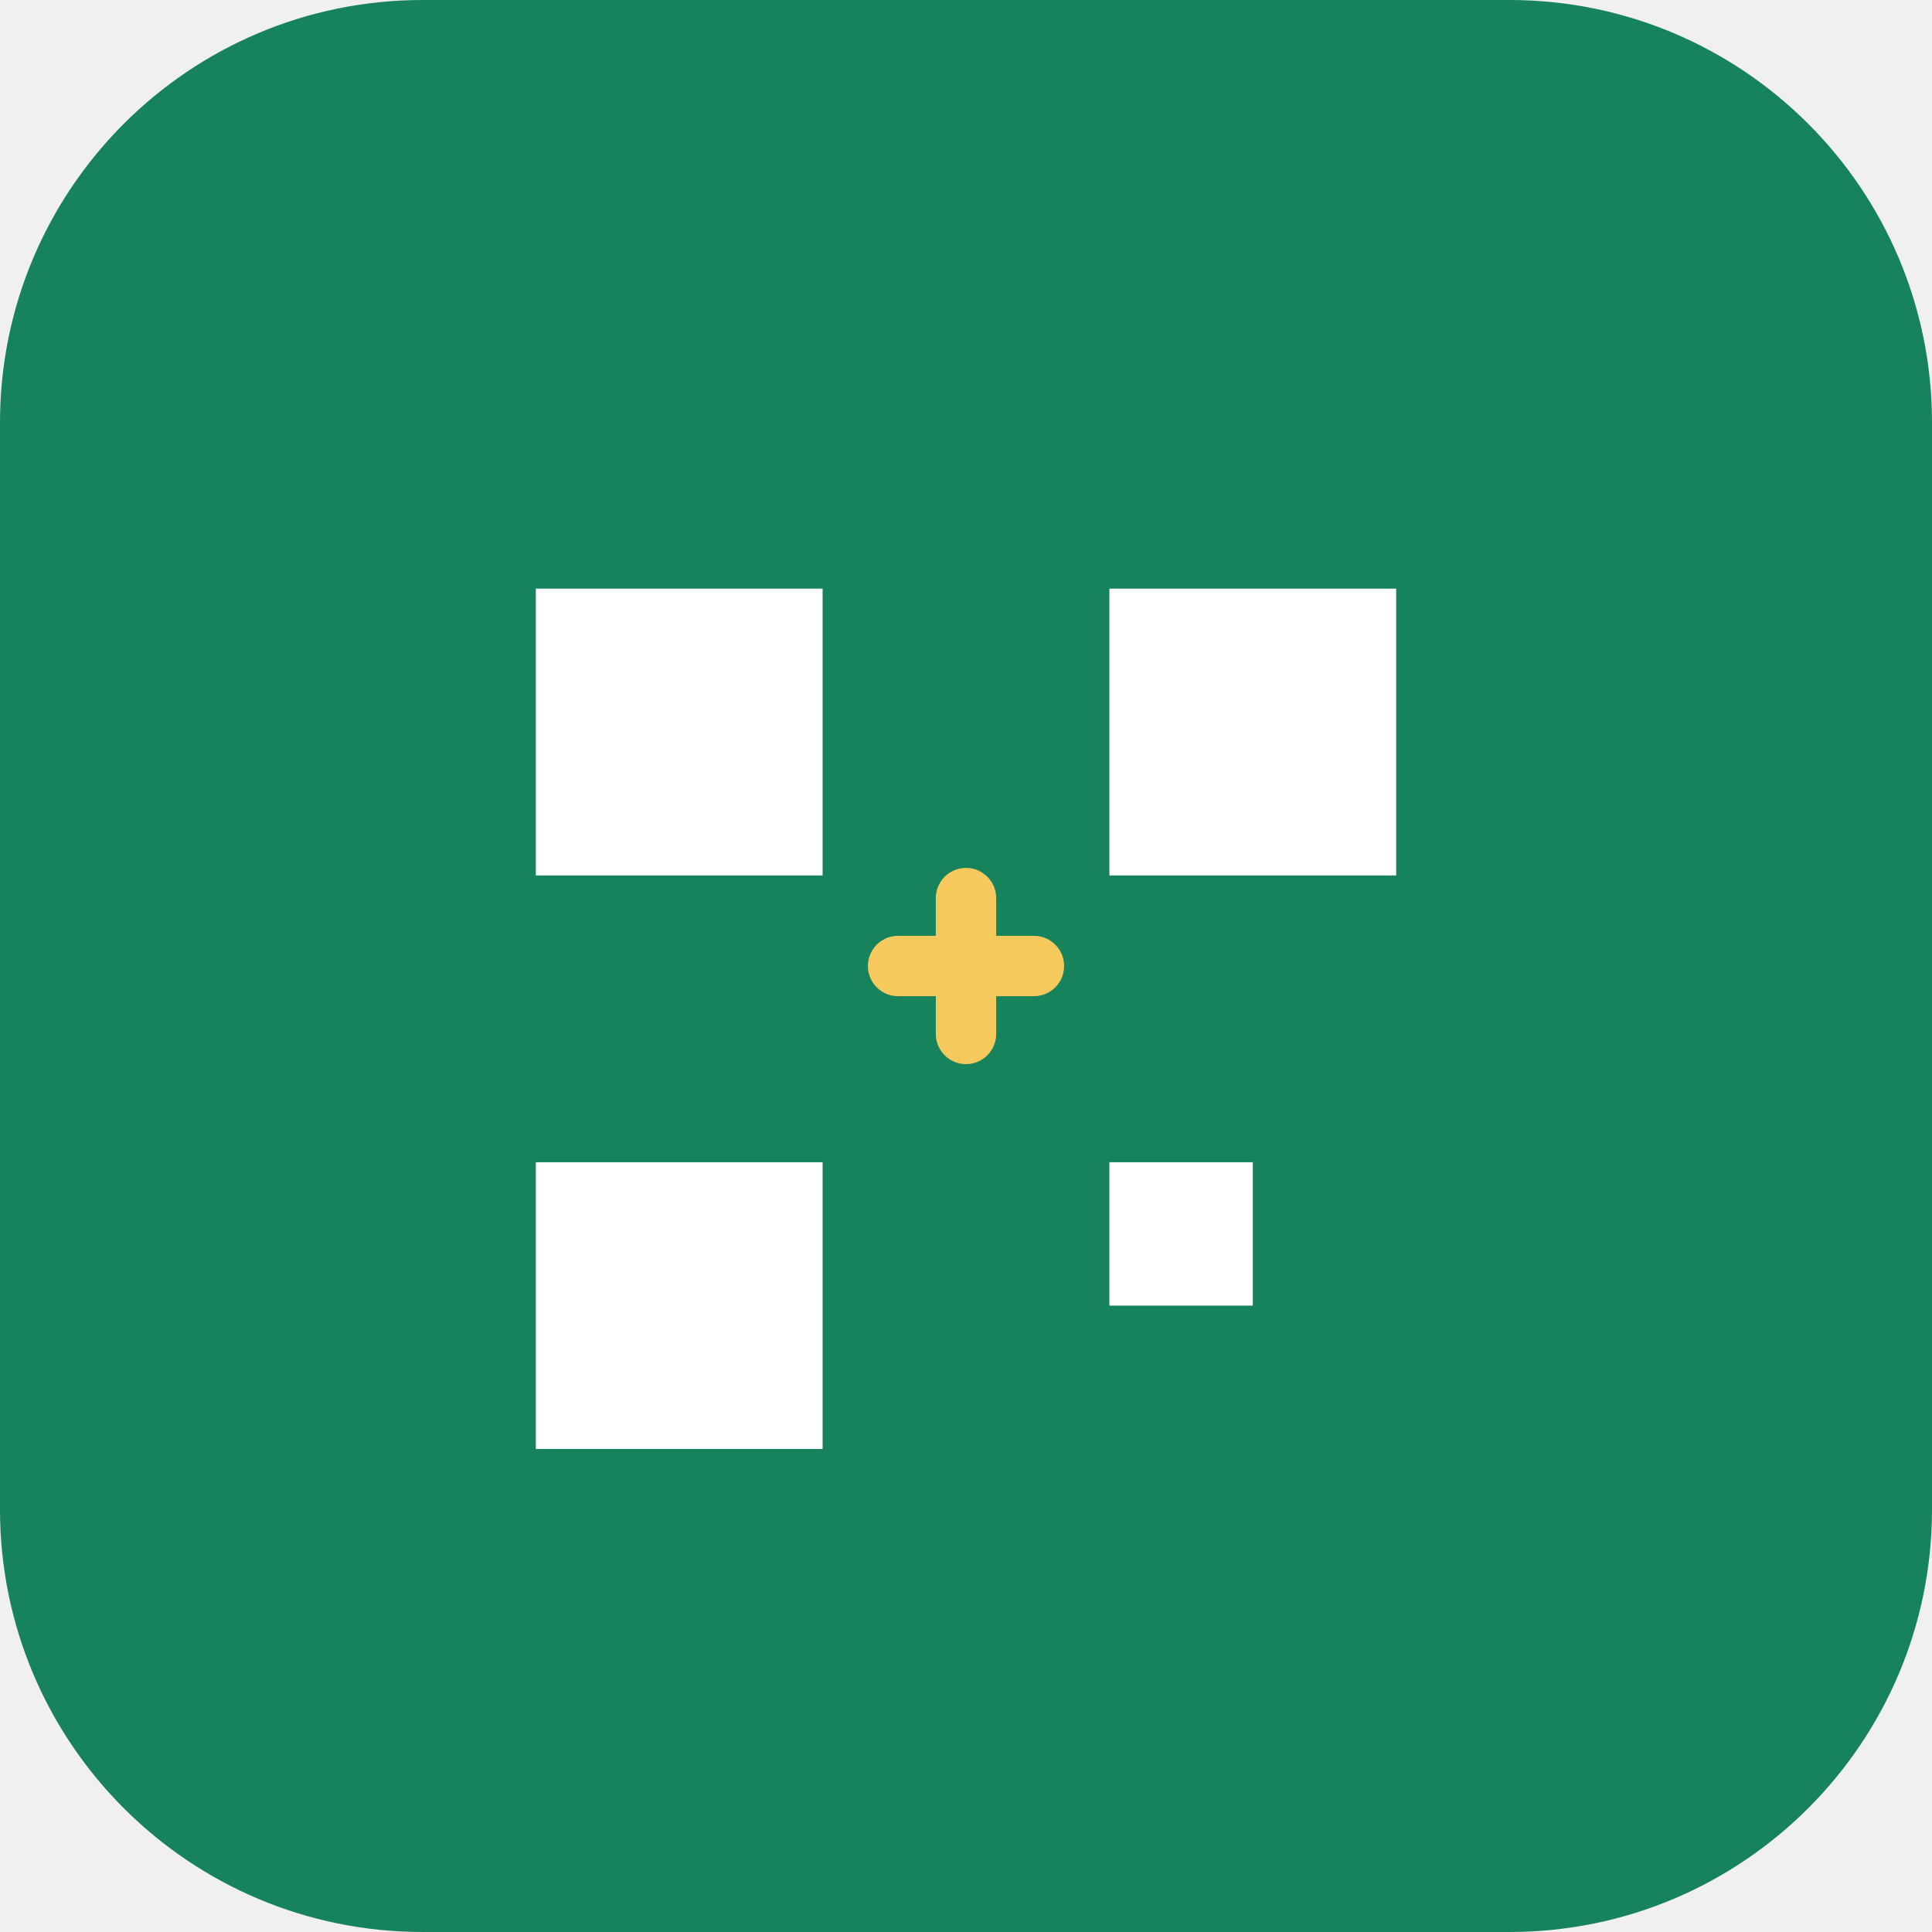
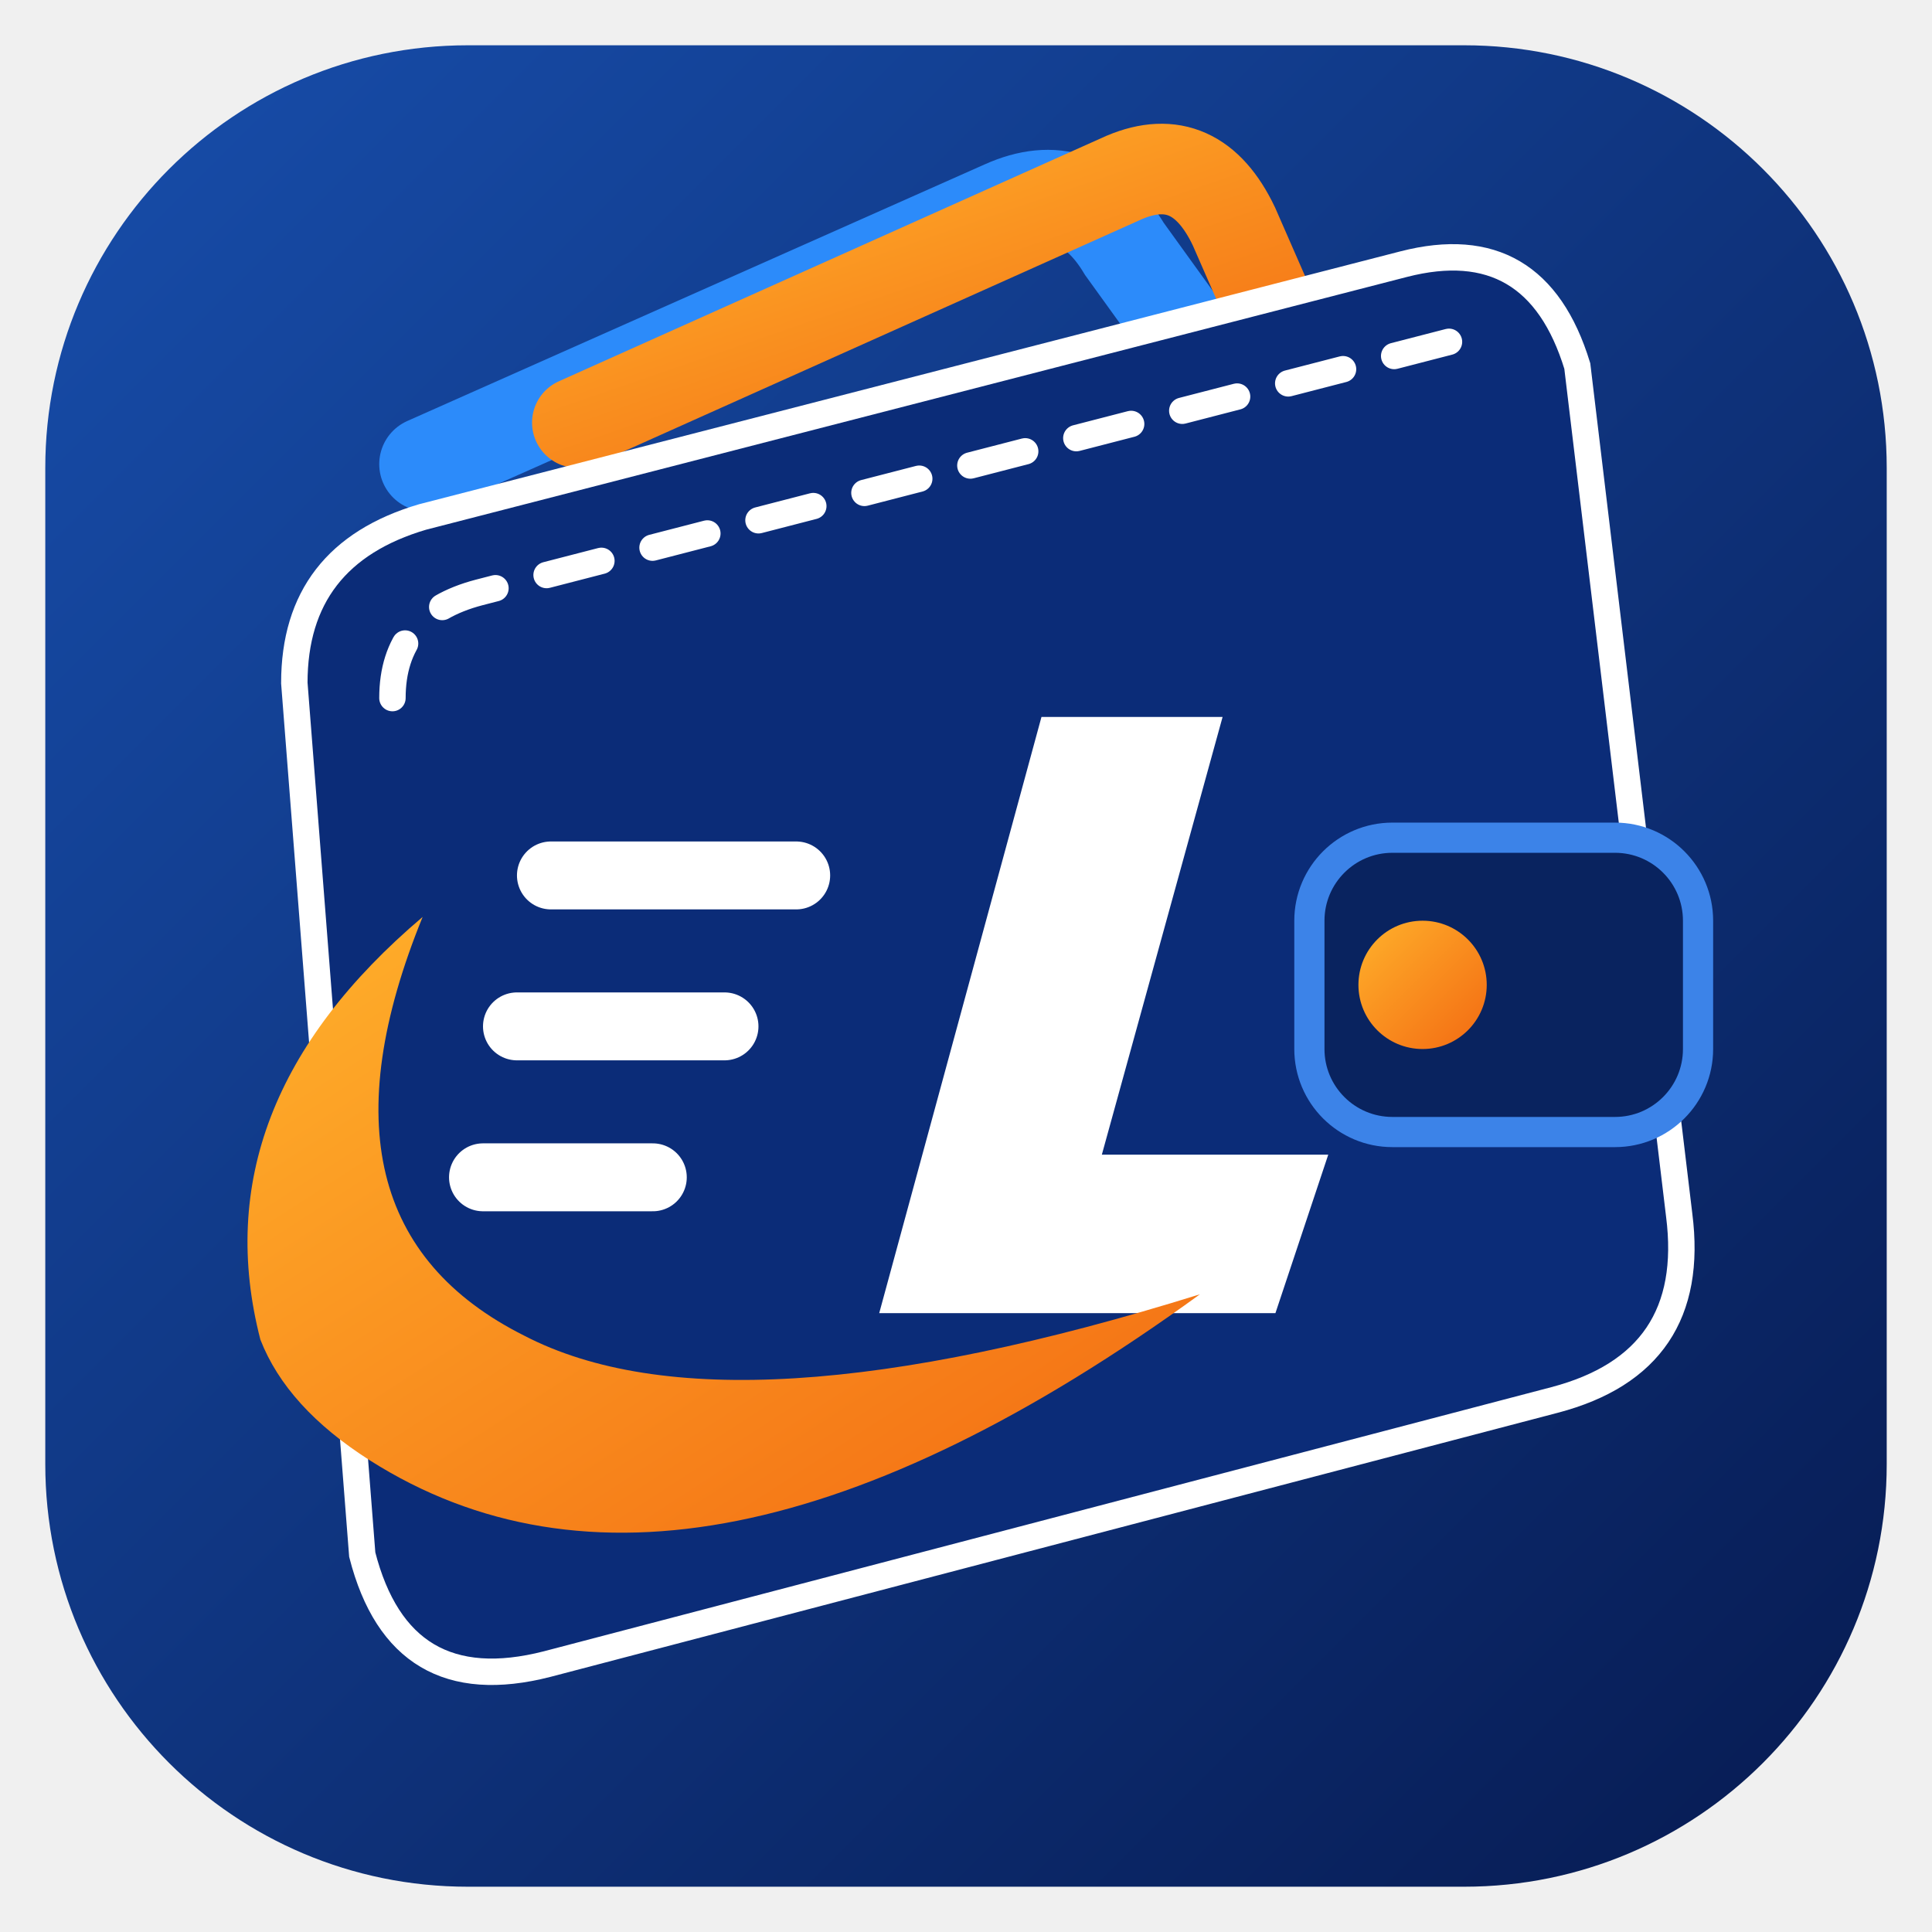
- <svg xmlns="http://www.w3.org/2000/svg" viewBox="0 0 512 512">
-   <rect width="512" height="512" rx="112" fill="#16835d" />
-   <path d="M142 156h76v76h-76zm152 0h76v76h-76zM142 308h76v76h-76zm38-114h38v38h-38zm114 0h38v38h-38zm-114 114h38v38h-38zm114 0h38v38h-38z" fill="#fff" />
-   <path d="M256 238v36m-18-18h36" fill="none" stroke="#f6c95d" stroke-linecap="round" stroke-width="16" />
+ <svg xmlns="http://www.w3.org/2000/svg" width="512" height="512" viewBox="0 0 512 512" role="img" aria-labelledby="title">
+   <defs>
+     <linearGradient id="bg" x1="0" y1="0" x2="1" y2="1">
+       <stop offset="0" stop-color="#174DAA" />
+       <stop offset="1" stop-color="#071B52" />
+     </linearGradient>
+     <linearGradient id="or" x1="0" y1="0" x2="1" y2="1">
+       <stop offset="0" stop-color="#FFB12B" />
+       <stop offset="1" stop-color="#F36A12" />
+     </linearGradient>
+   </defs>
+   <rect x="12" y="12" width="488" height="488" rx="112" fill="url(#bg)" />
+   <path d="M113 123 266 55q20-9 32 11l31 43" fill="none" stroke="#2C8BFA" stroke-width="25" stroke-linecap="round" />
+   <path d="m153 112 145-65q19-8 29 13l21 48" fill="none" stroke="url(#or)" stroke-width="24" stroke-linecap="round" />
+   <path d="M78 181q0-34 34-44l260-67q35-9 46 27l27 225q5 39-33 49l-267 70q-39 10-49-29z" fill="#0B2C78" stroke="#FFFFFF" stroke-width="7" />
+   <path d="M104 185q0-22 23-28l267-69" fill="none" stroke="#FFFFFF" stroke-width="7" stroke-dasharray="15 14" stroke-linecap="round" />
+   <path d="M146 232h65M137 272h55M128 312h45" stroke="#FFFFFF" stroke-width="18" stroke-linecap="round" />
+   <path d="m276 190-43 158h105l14-42h-60l32-116z" fill="#FFFFFF" />
+   <rect x="347" y="222" width="103" height="78" rx="22" fill="#09235F" stroke="#3C83E8" stroke-width="8" />
+   <circle cx="377" cy="261" r="17" fill="url(#or)" />
+   <path d="M69 355q-16-62 43-112-33 81 27 111 54 28 179-11-135 98-220 44-22-14-29-32z" fill="url(#or)" />
</svg>
